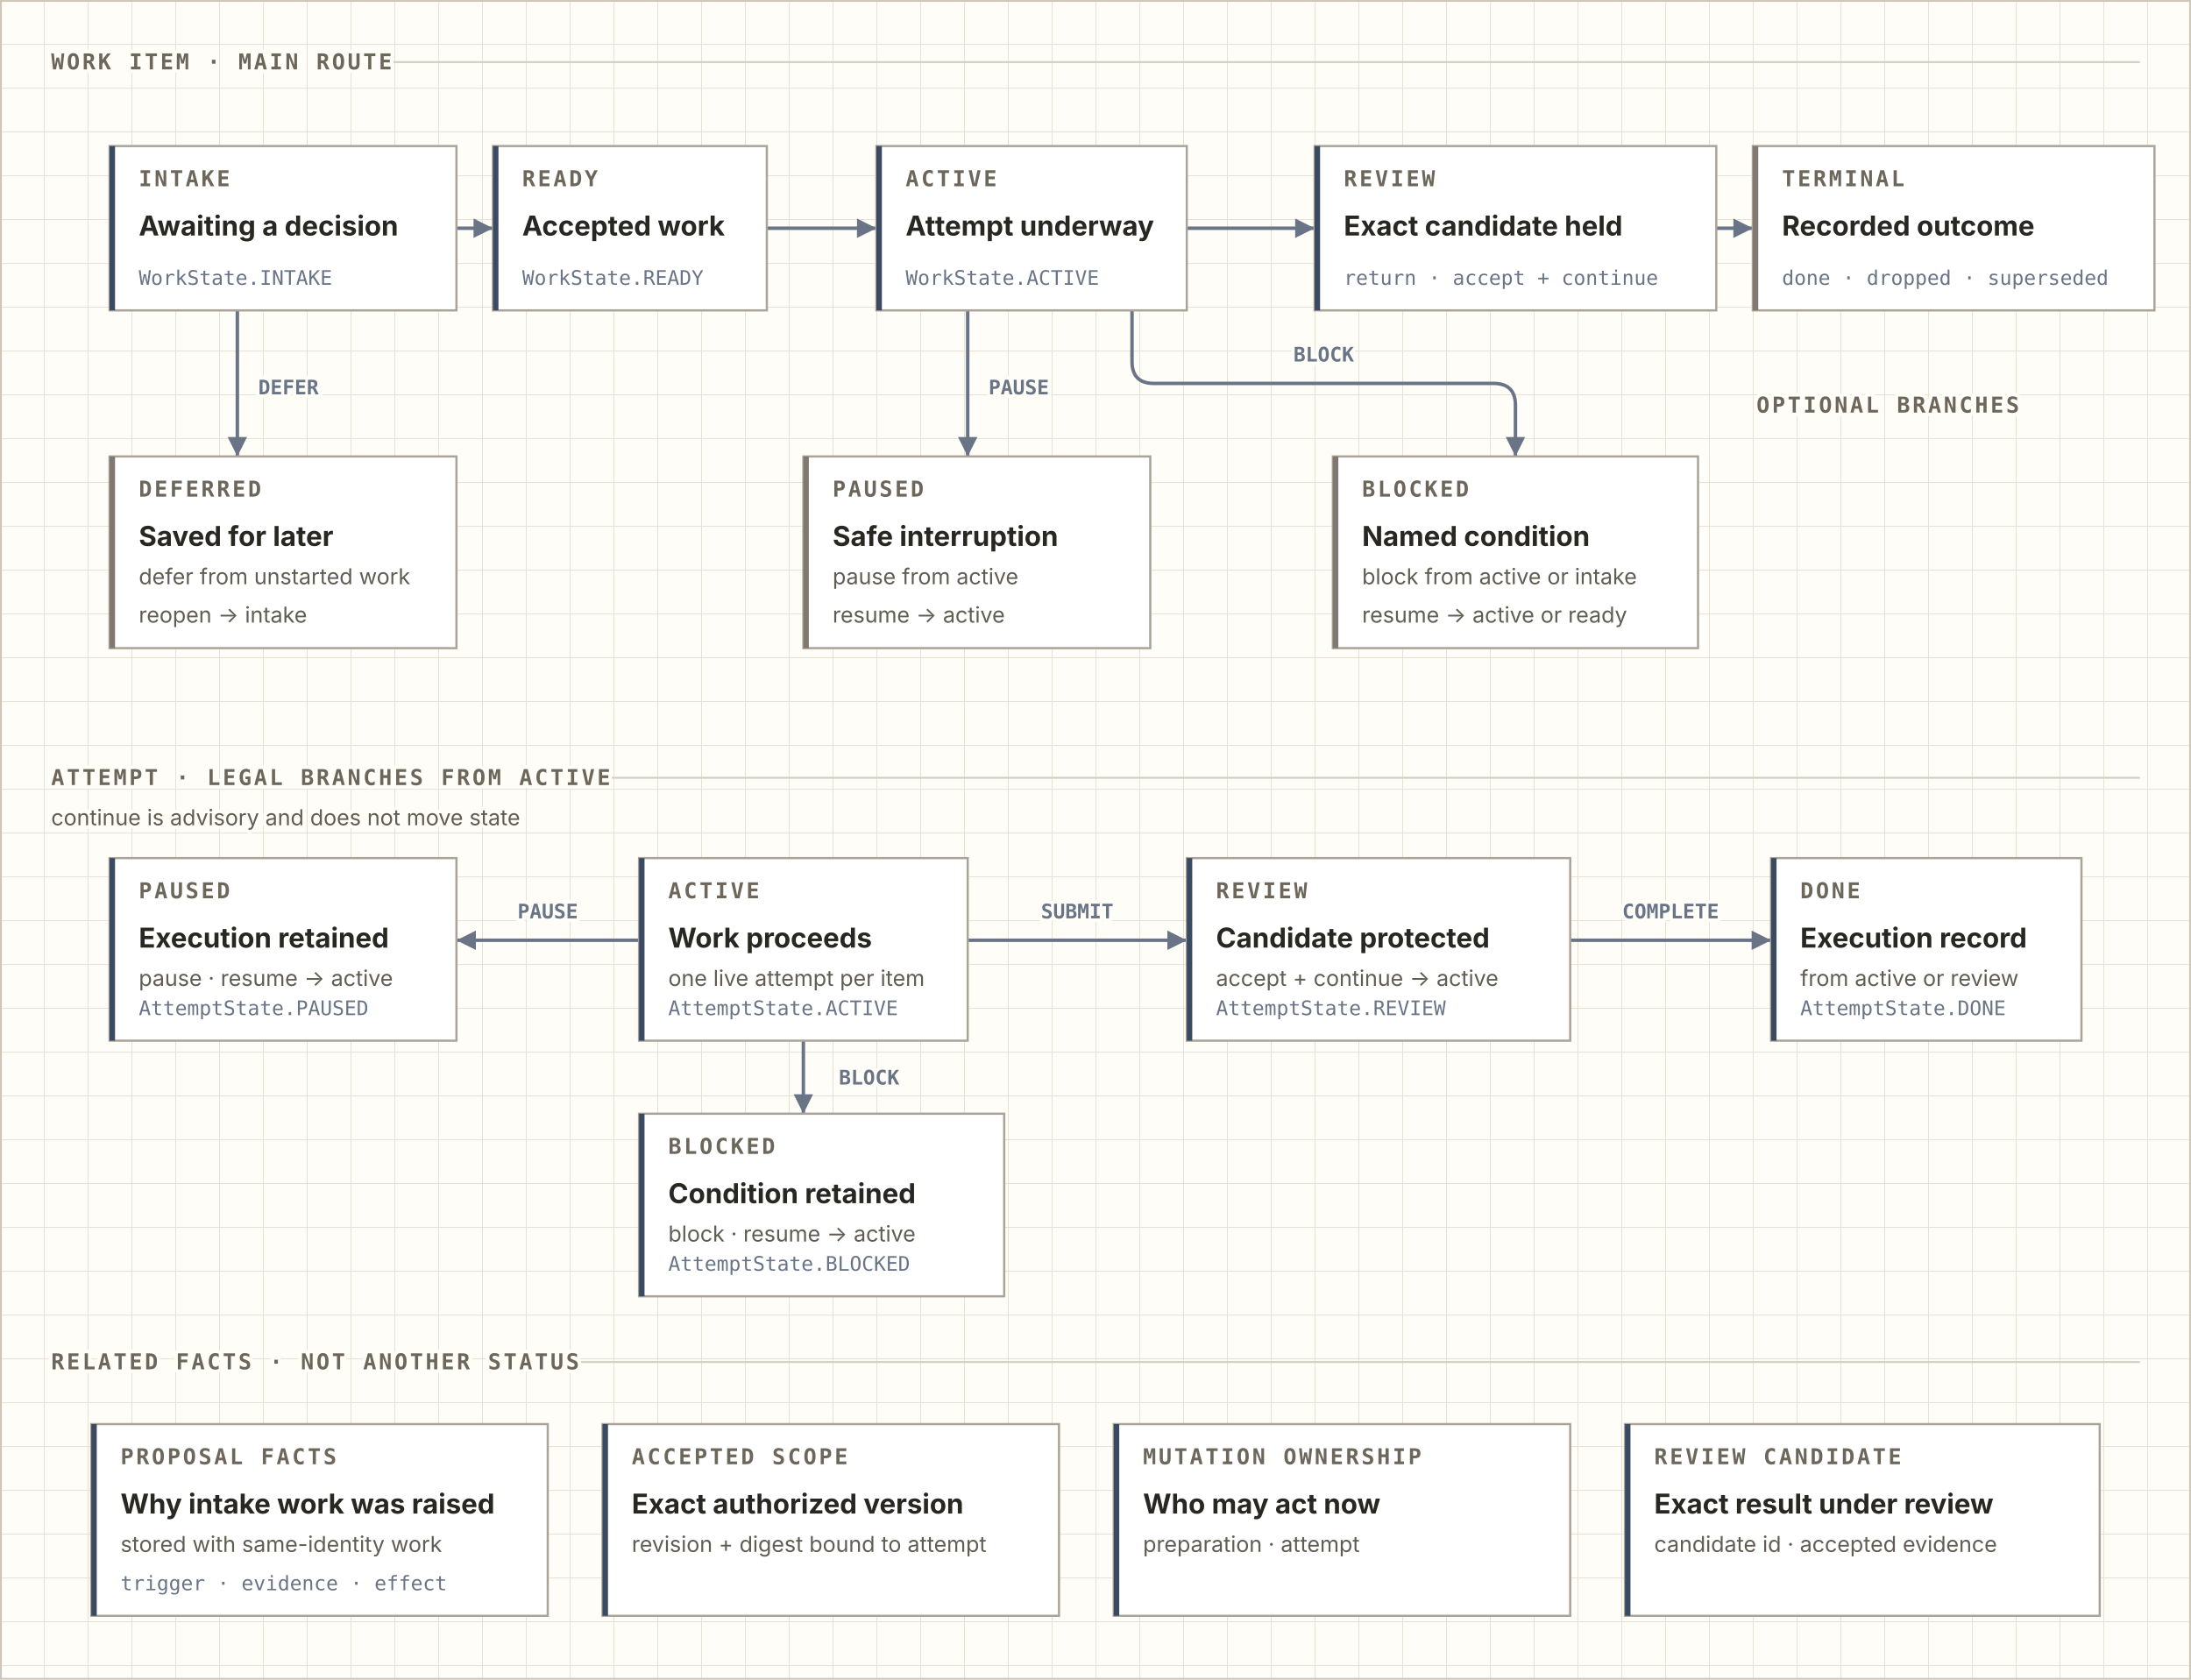
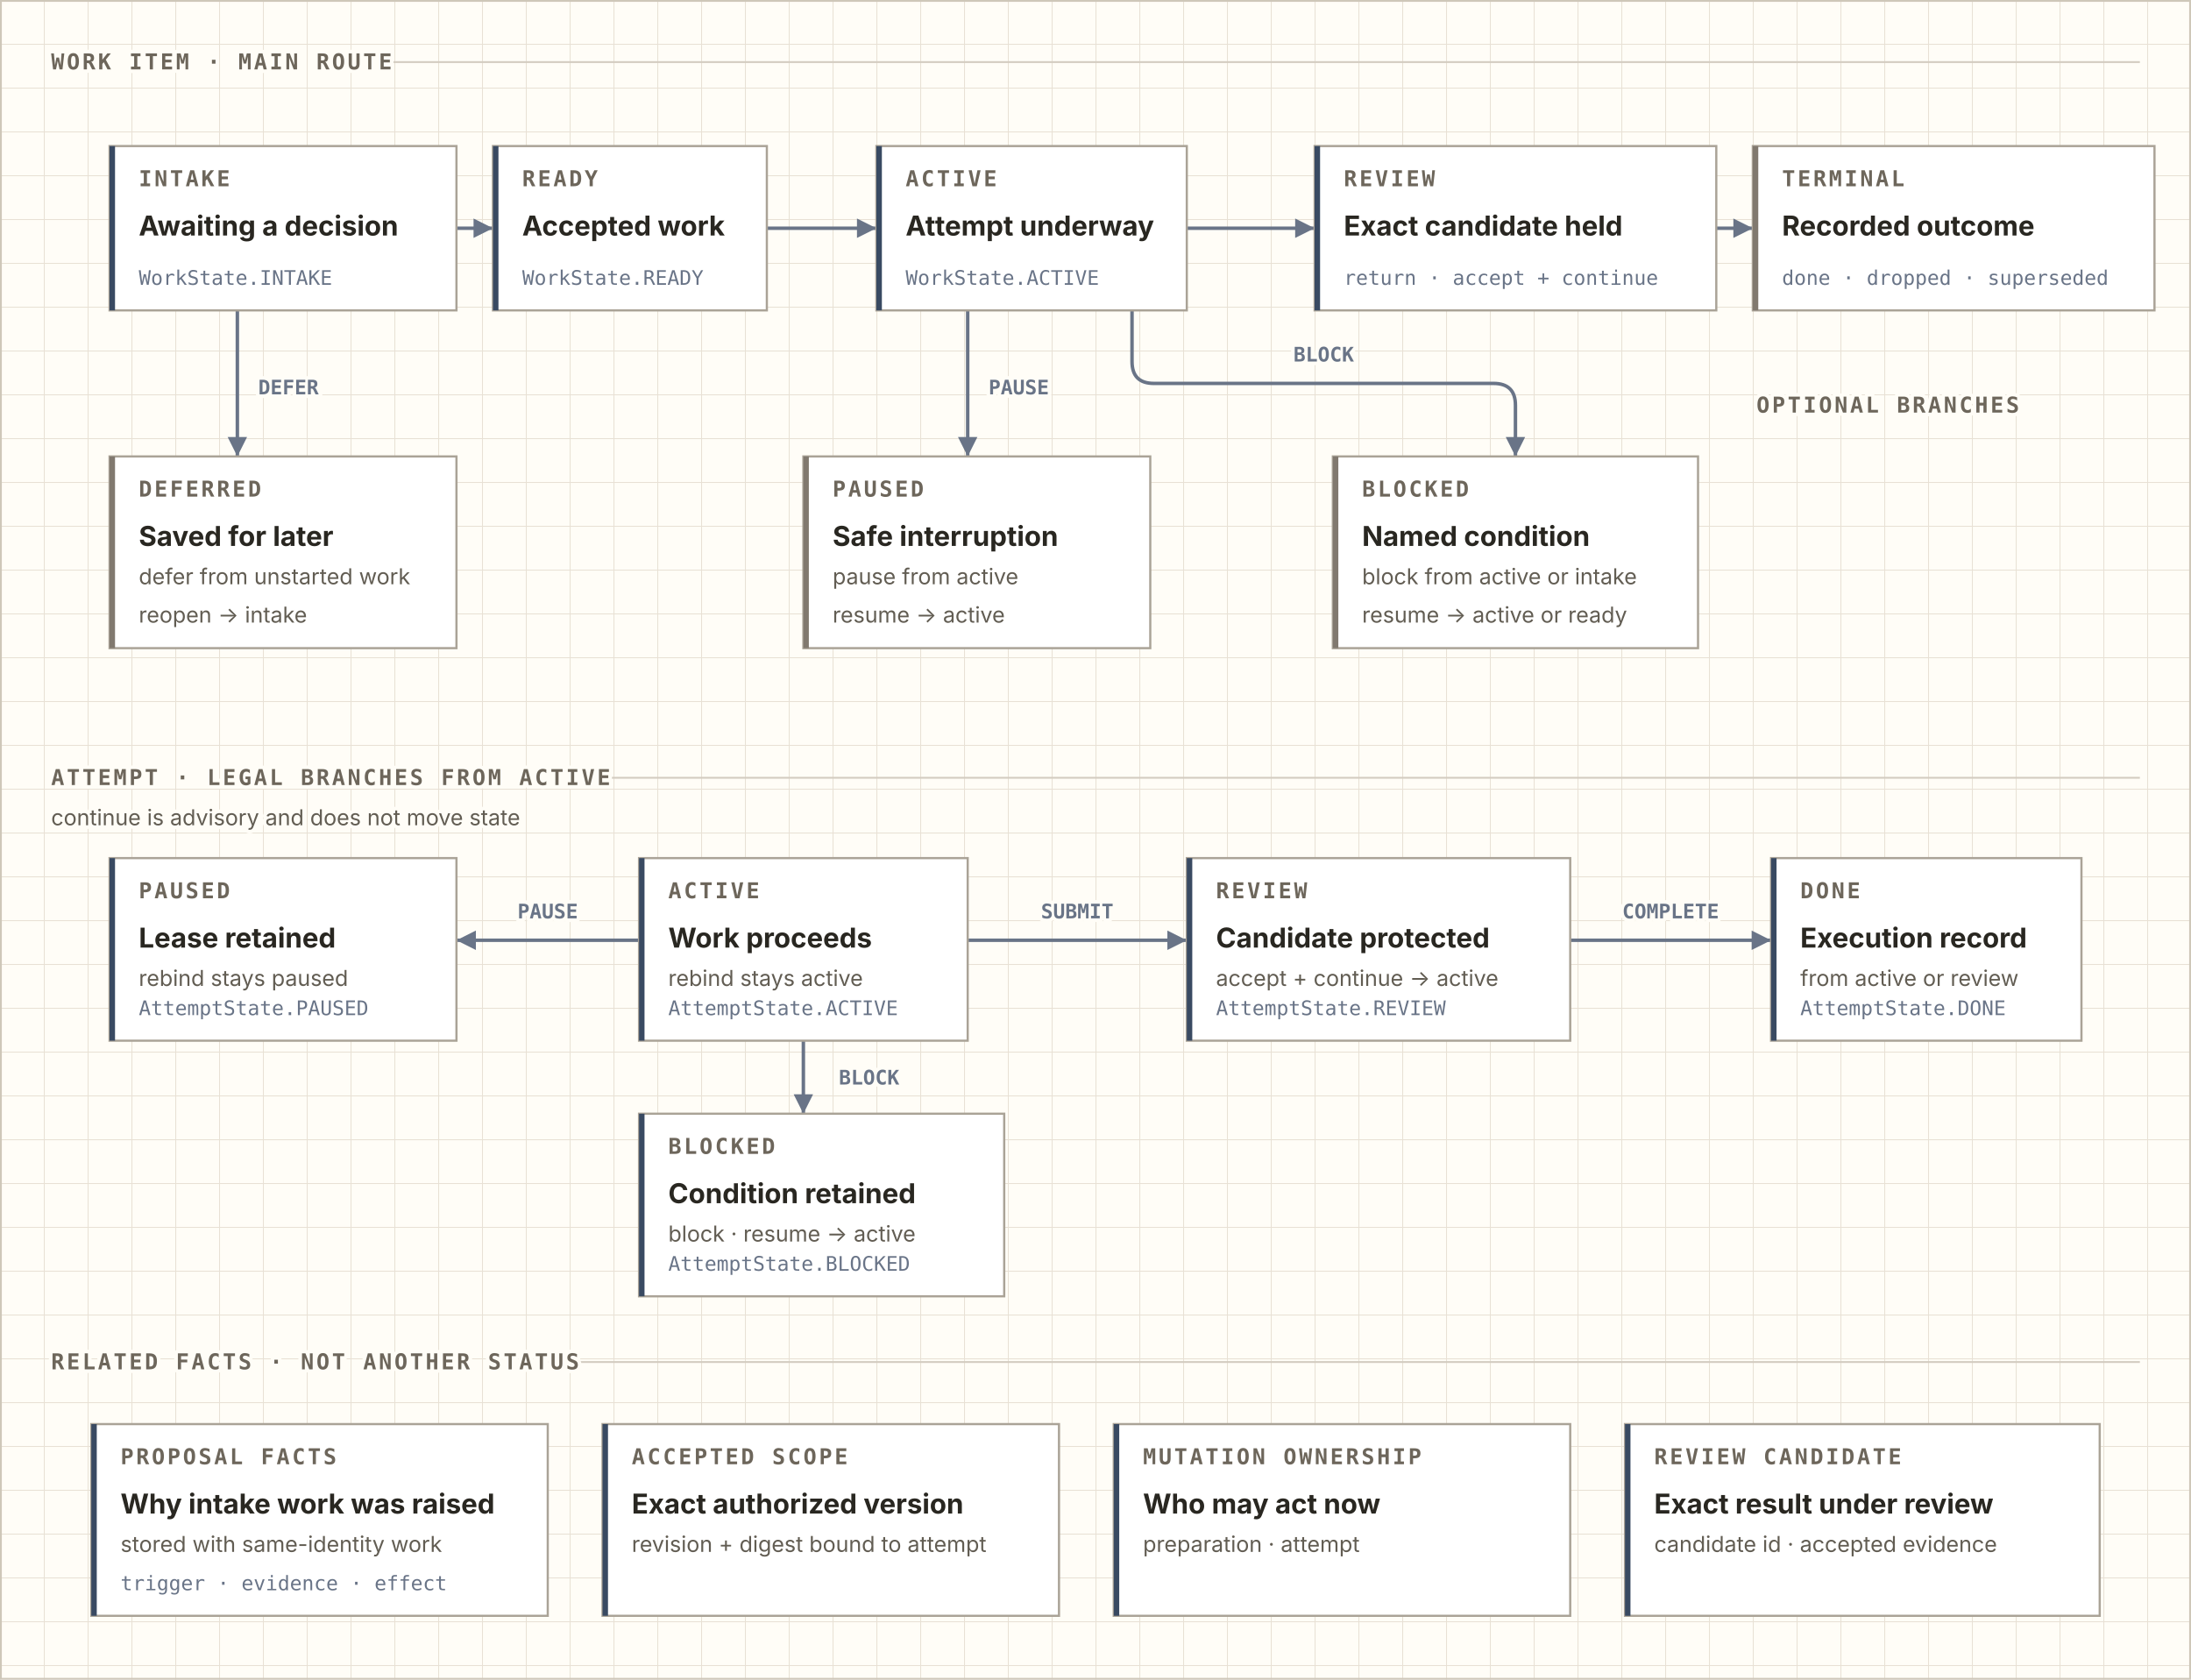
<svg xmlns="http://www.w3.org/2000/svg" role="img" aria-labelledby="title description" viewBox="0 0 1200 920">
  <defs>
    <pattern id="grid" width="24" height="24" patternUnits="userSpaceOnUse">
      <path d="M24 0H0V24" fill="none" stroke="#e8e1d5" stroke-width="1" />
    </pattern>
    <marker id="arrow" viewBox="0 0 10 10" refX="9" refY="5" markerWidth="7" markerHeight="7" orient="auto">
      <path d="M1 1L9 5L1 9Z" fill="#697487" />
    </marker>
    <style>
      text { font-family: ui-sans-serif, system-ui, -apple-system, BlinkMacSystemFont, "Segoe UI", sans-serif; fill: #292721; }
      .section-label, .box-label, .box-meta, .connector-label, .note-meta { font-family: ui-monospace, SFMono-Regular, Menlo, monospace; }
      .section-label, .box-label { font-size: 12px; font-weight: 700; letter-spacing: 0.11em; fill: #6d665b; }
      .section-subtitle { font-size: 12px; fill: #625d53; }
      .guide { stroke: #d3ccc0; stroke-width: 1; }
      .connector { fill: none; stroke: #697487; stroke-width: 1.9; stroke-linecap: round; }
      .connector-label { font-size: 11px; font-weight: 700; fill: #697487; }
      .box { fill: #fff; stroke: #aaa397; stroke-width: 1.2; }
      .box-title { font-size: 15px; font-weight: 700; }
      .box-body { font-size: 12px; fill: #625d53; }
      .box-meta { font-size: 11px; fill: #697487; }
      .note { fill: #625d53; }
      .note-meta { font-weight: 700; letter-spacing: 0.08em; fill: #6d665b; }
      .canvas-text { paint-order: stroke fill; stroke: #fffdf7; stroke-width: 4px; stroke-linejoin: round; }
    </style>
  </defs>
  <rect width="1200" height="920" fill="#fffdf7" />
  <rect width="1200" height="920" fill="url(#grid)" />
  <rect x="0.5" y="0.5" width="1199" height="919" fill="none" stroke="#cec7b9" />
  <line x1="212" y1="34" x2="1172" y2="34" class="guide" />
  <line x1="330" y1="426" x2="1172" y2="426" class="guide" />
  <line x1="300" y1="746" x2="1172" y2="746" class="guide" />
  <path d="M250 125L270 125" class="connector" marker-end="url(#arrow)" />
  <path d="M420 125L480 125" class="connector" marker-end="url(#arrow)" />
  <path d="M650 125L720 125" class="connector" marker-end="url(#arrow)" />
  <path d="M940 125L960 125" class="connector" marker-end="url(#arrow)" />
  <path d="M130 170L130 250" class="connector" marker-end="url(#arrow)" />
  <path d="M530 170L530 250" class="connector" marker-end="url(#arrow)" />
  <path d="M620 170L620 198Q620 210 632 210L818 210Q830 210 830 222L830 250" class="connector" marker-end="url(#arrow)" />
  <path d="M350 515L250 515" class="connector" marker-end="url(#arrow)" />
  <path d="M440 570L440 610" class="connector" marker-end="url(#arrow)" />
  <path d="M530 515L650 515" class="connector" marker-end="url(#arrow)" />
  <path d="M860 515L970 515" class="connector" marker-end="url(#arrow)" />
  <rect x="60" y="80" width="190" height="90" class="box" />
  <rect x="60" y="80" width="3" height="90" fill="#394a62" />
  <rect x="270" y="80" width="150" height="90" class="box" />
  <rect x="270" y="80" width="3" height="90" fill="#394a62" />
  <rect x="480" y="80" width="170" height="90" class="box" />
  <rect x="480" y="80" width="3" height="90" fill="#394a62" />
  <rect x="720" y="80" width="220" height="90" class="box" />
  <rect x="720" y="80" width="3" height="90" fill="#394a62" />
  <rect x="960" y="80" width="220" height="90" class="box" />
  <rect x="960" y="80" width="3" height="90" fill="#81796f" />
  <rect x="60" y="250" width="190" height="105" class="box" />
  <rect x="60" y="250" width="3" height="105" fill="#81796f" />
  <rect x="440" y="250" width="190" height="105" class="box" />
  <rect x="440" y="250" width="3" height="105" fill="#81796f" />
  <rect x="730" y="250" width="200" height="105" class="box" />
  <rect x="730" y="250" width="3" height="105" fill="#81796f" />
  <rect x="60" y="470" width="190" height="100" class="box" />
  <rect x="60" y="470" width="3" height="100" fill="#394a62" />
  <rect x="350" y="470" width="180" height="100" class="box" />
  <rect x="350" y="470" width="3" height="100" fill="#394a62" />
  <rect x="650" y="470" width="210" height="100" class="box" />
  <rect x="650" y="470" width="3" height="100" fill="#394a62" />
  <rect x="970" y="470" width="170" height="100" class="box" />
  <rect x="970" y="470" width="3" height="100" fill="#394a62" />
  <rect x="350" y="610" width="200" height="100" class="box" />
  <rect x="350" y="610" width="3" height="100" fill="#394a62" />
  <rect x="50" y="780" width="250" height="105" class="box" />
  <rect x="50" y="780" width="3" height="105" fill="#394a62" />
  <rect x="330" y="780" width="250" height="105" class="box" />
  <rect x="330" y="780" width="3" height="105" fill="#394a62" />
  <rect x="610" y="780" width="250" height="105" class="box" />
  <rect x="610" y="780" width="3" height="105" fill="#394a62" />
  <rect x="890" y="780" width="260" height="105" class="box" />
  <rect x="890" y="780" width="3" height="105" fill="#394a62" />
  <text x="28" y="38" class="section-label canvas-text">WORK ITEM · MAIN ROUTE</text>
  <text x="962" y="226" class="section-label canvas-text">OPTIONAL BRANCHES</text>
  <text x="28" y="430" class="section-label canvas-text">ATTEMPT · LEGAL BRANCHES FROM ACTIVE</text>
  <text x="28" y="452" class="section-subtitle canvas-text">continue is advisory and does not move state</text>
  <text x="28" y="750" class="section-label canvas-text">RELATED FACTS · NOT ANOTHER STATUS</text>
  <text x="158" y="216" text-anchor="middle" class="connector-label canvas-text">DEFER</text>
  <text x="558" y="216" text-anchor="middle" class="connector-label canvas-text">PAUSE</text>
  <text x="725" y="198" text-anchor="middle" class="connector-label canvas-text">BLOCK</text>
  <text x="300" y="503" text-anchor="middle" class="connector-label canvas-text">PAUSE</text>
  <text x="476" y="594" text-anchor="middle" class="connector-label canvas-text">BLOCK</text>
  <text x="590" y="503" text-anchor="middle" class="connector-label canvas-text">SUBMIT</text>
  <text x="915" y="503" text-anchor="middle" class="connector-label canvas-text">COMPLETE</text>
  <text x="76" y="102" class="box-label">INTAKE</text>
  <text x="76" y="129" class="box-title">Awaiting a decision</text>
  <text x="76" y="156" class="box-meta">WorkState.INTAKE</text>
  <text x="286" y="102" class="box-label">READY</text>
  <text x="286" y="129" class="box-title">Accepted work</text>
  <text x="286" y="156" class="box-meta">WorkState.READY</text>
  <text x="496" y="102" class="box-label">ACTIVE</text>
  <text x="496" y="129" class="box-title">Attempt underway</text>
  <text x="496" y="156" class="box-meta">WorkState.ACTIVE</text>
  <text x="736" y="102" class="box-label">REVIEW</text>
  <text x="736" y="129" class="box-title">Exact candidate held</text>
  <text x="736" y="156" class="box-meta">return · accept + continue</text>
  <text x="976" y="102" class="box-label">TERMINAL</text>
  <text x="976" y="129" class="box-title">Recorded outcome</text>
  <text x="976" y="156" class="box-meta">done · dropped · superseded</text>
  <text x="76" y="272" class="box-label">DEFERRED</text>
  <text x="76" y="299" class="box-title">Saved for later</text>
  <text x="76" y="320" class="box-body">defer from unstarted work</text>
  <text x="76" y="341" class="box-body">reopen → intake</text>
  <text x="456" y="272" class="box-label">PAUSED</text>
  <text x="456" y="299" class="box-title">Safe interruption</text>
  <text x="456" y="320" class="box-body">pause from active</text>
  <text x="456" y="341" class="box-body">resume → active</text>
  <text x="746" y="272" class="box-label">BLOCKED</text>
  <text x="746" y="299" class="box-title">Named condition</text>
  <text x="746" y="320" class="box-body">block from active or intake</text>
  <text x="746" y="341" class="box-body">resume → active or ready</text>
  <text x="76" y="492" class="box-label">PAUSED</text>
-   <text x="76" y="519" class="box-title">Execution retained</text>
-   <text x="76" y="540" class="box-body">pause · resume → active</text>
+   <text x="76" y="519" class="box-title">Lease retained</text>
+   <text x="76" y="540" class="box-body">rebind stays paused</text>
  <text x="76" y="556" class="box-meta">AttemptState.PAUSED</text>
  <text x="366" y="492" class="box-label">ACTIVE</text>
  <text x="366" y="519" class="box-title">Work proceeds</text>
-   <text x="366" y="540" class="box-body">one live attempt per item</text>
+   <text x="366" y="540" class="box-body">rebind stays active</text>
  <text x="366" y="556" class="box-meta">AttemptState.ACTIVE</text>
  <text x="666" y="492" class="box-label">REVIEW</text>
  <text x="666" y="519" class="box-title">Candidate protected</text>
  <text x="666" y="540" class="box-body">accept + continue → active</text>
  <text x="666" y="556" class="box-meta">AttemptState.REVIEW</text>
  <text x="986" y="492" class="box-label">DONE</text>
  <text x="986" y="519" class="box-title">Execution record</text>
  <text x="986" y="540" class="box-body">from active or review</text>
  <text x="986" y="556" class="box-meta">AttemptState.DONE</text>
  <text x="366" y="632" class="box-label">BLOCKED</text>
  <text x="366" y="659" class="box-title">Condition retained</text>
  <text x="366" y="680" class="box-body">block · resume → active</text>
  <text x="366" y="696" class="box-meta">AttemptState.BLOCKED</text>
  <text x="66" y="802" class="box-label">PROPOSAL FACTS</text>
  <text x="66" y="829" class="box-title">Why intake work was raised</text>
  <text x="66" y="850" class="box-body">stored with same-identity work</text>
  <text x="66" y="871" class="box-meta">trigger · evidence · effect</text>
  <text x="346" y="802" class="box-label">ACCEPTED SCOPE</text>
  <text x="346" y="829" class="box-title">Exact authorized version</text>
  <text x="346" y="850" class="box-body">revision + digest bound to attempt</text>
  <text x="626" y="802" class="box-label">MUTATION OWNERSHIP</text>
  <text x="626" y="829" class="box-title">Who may act now</text>
  <text x="626" y="850" class="box-body">preparation · attempt</text>
  <text x="906" y="802" class="box-label">REVIEW CANDIDATE</text>
  <text x="906" y="829" class="box-title">Exact result under review</text>
  <text x="906" y="850" class="box-body">candidate id · accepted evidence</text>
</svg>
